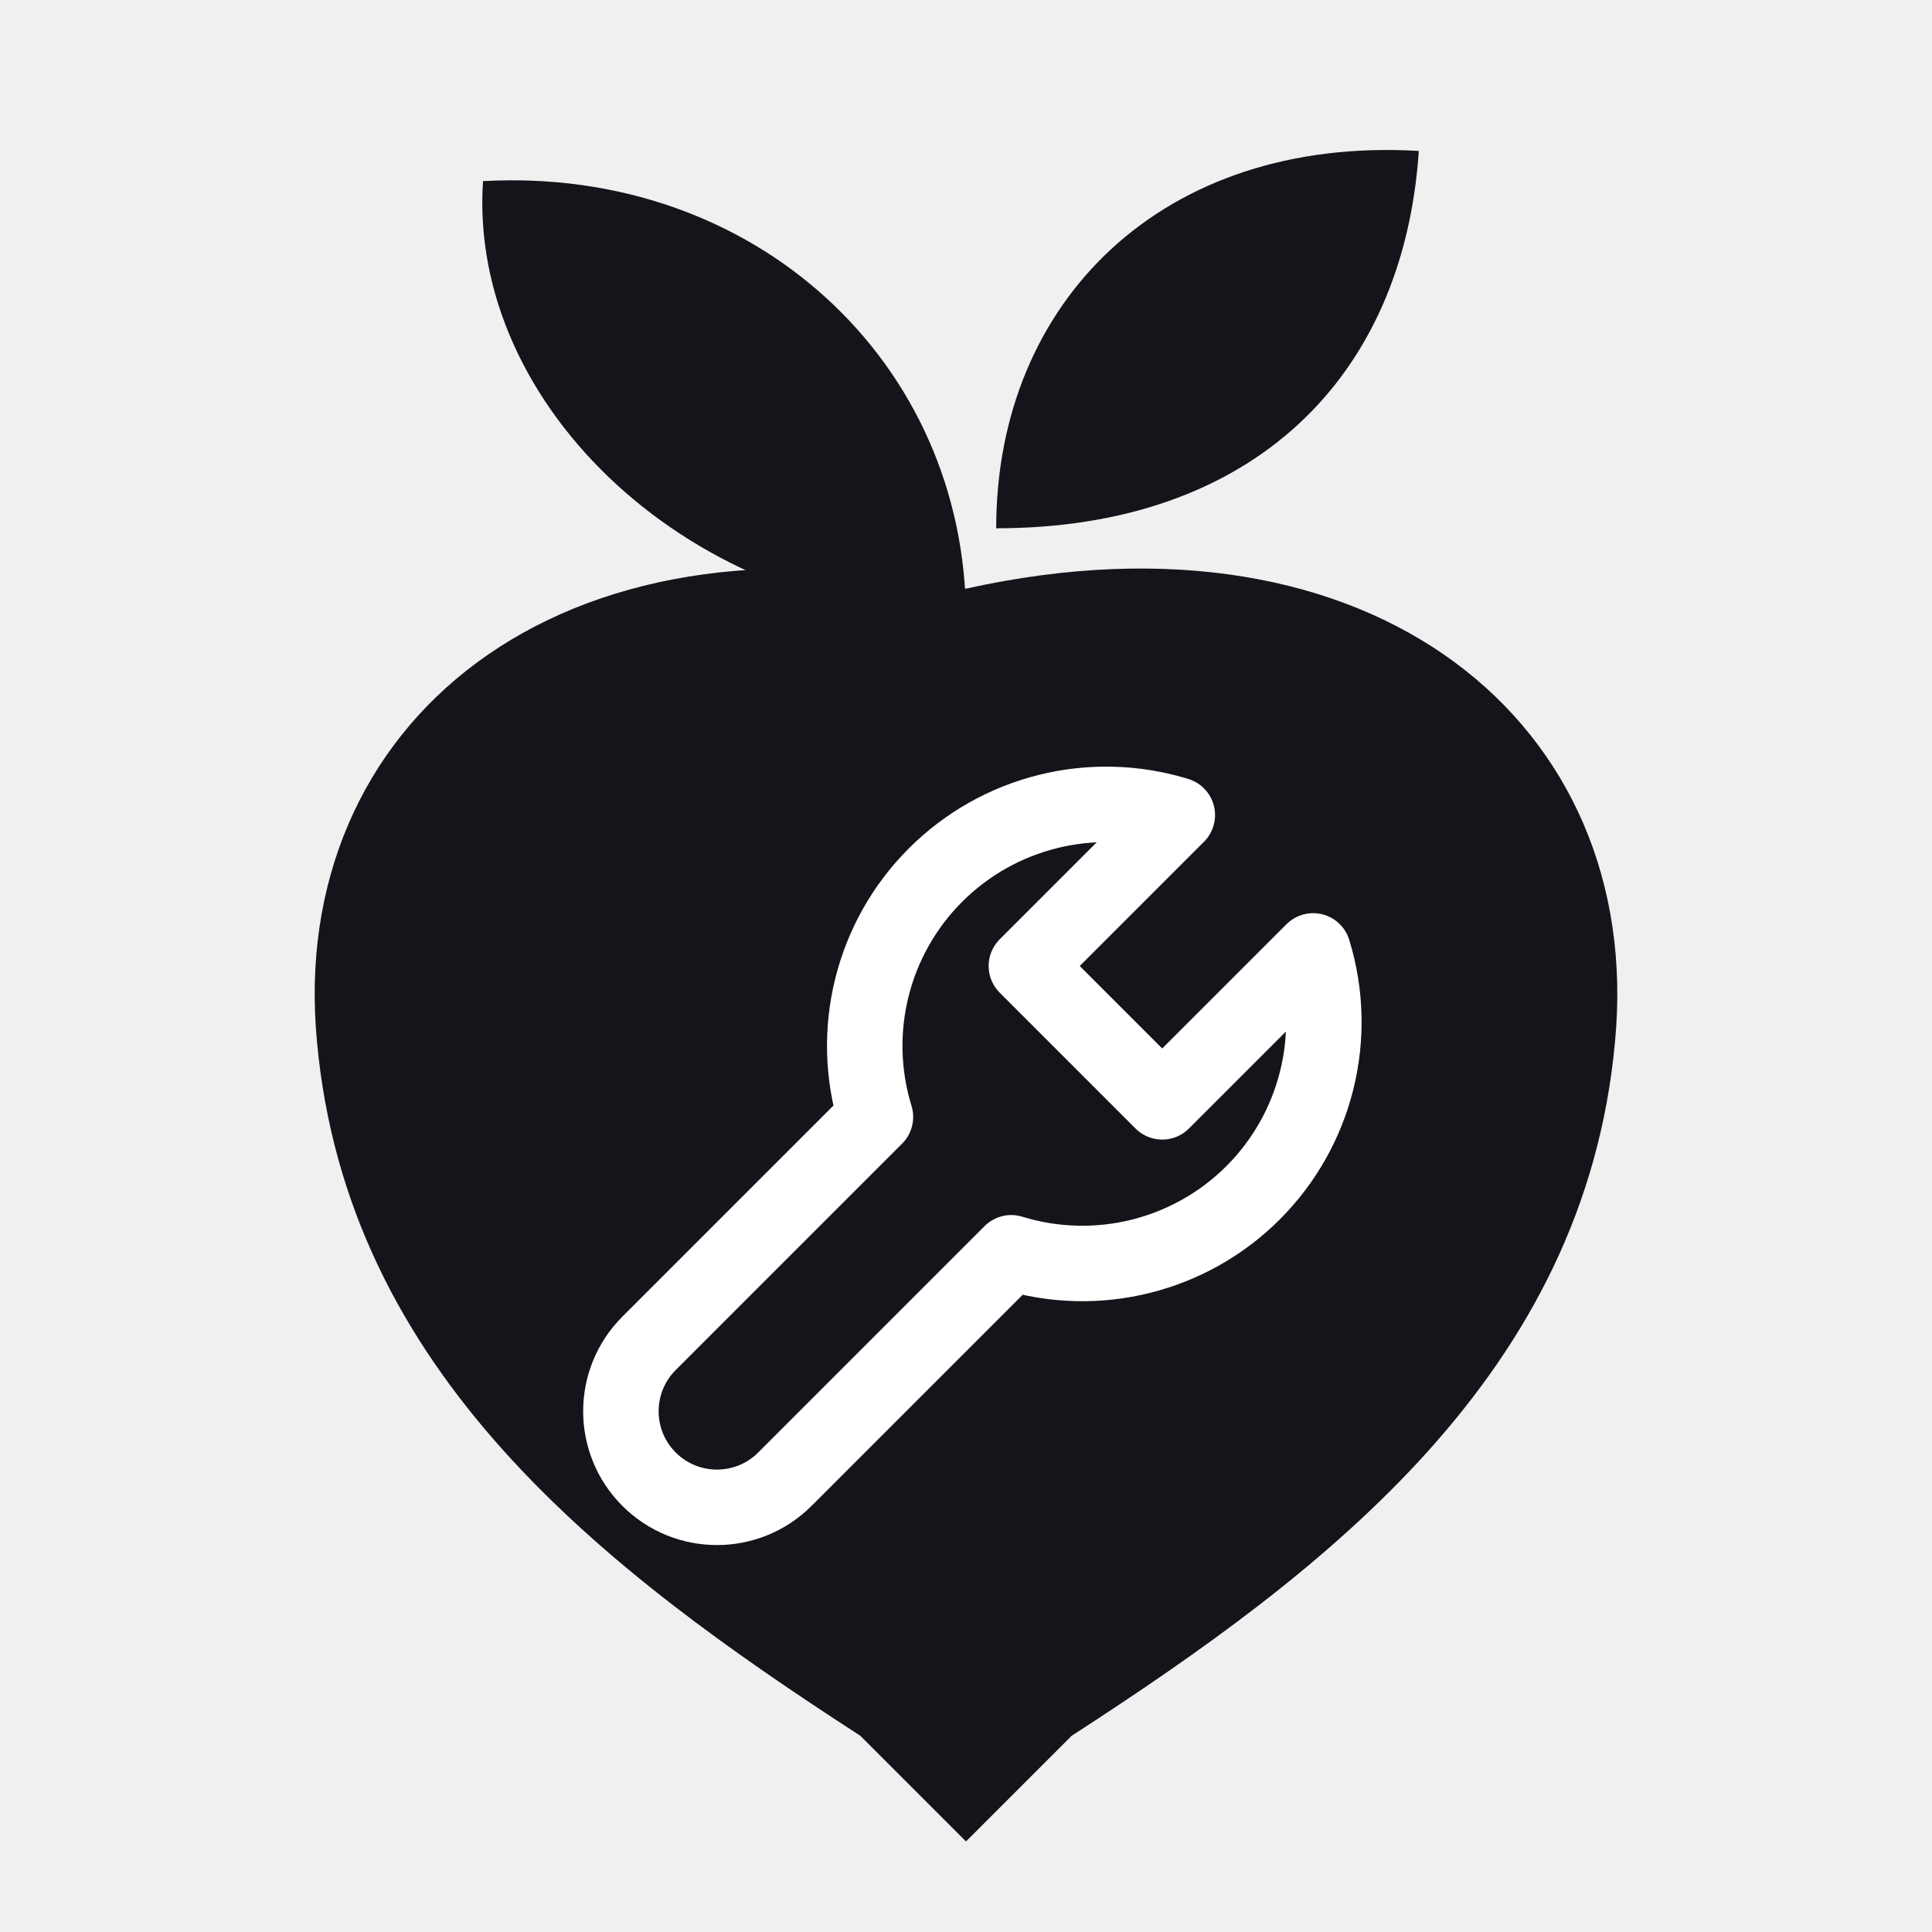
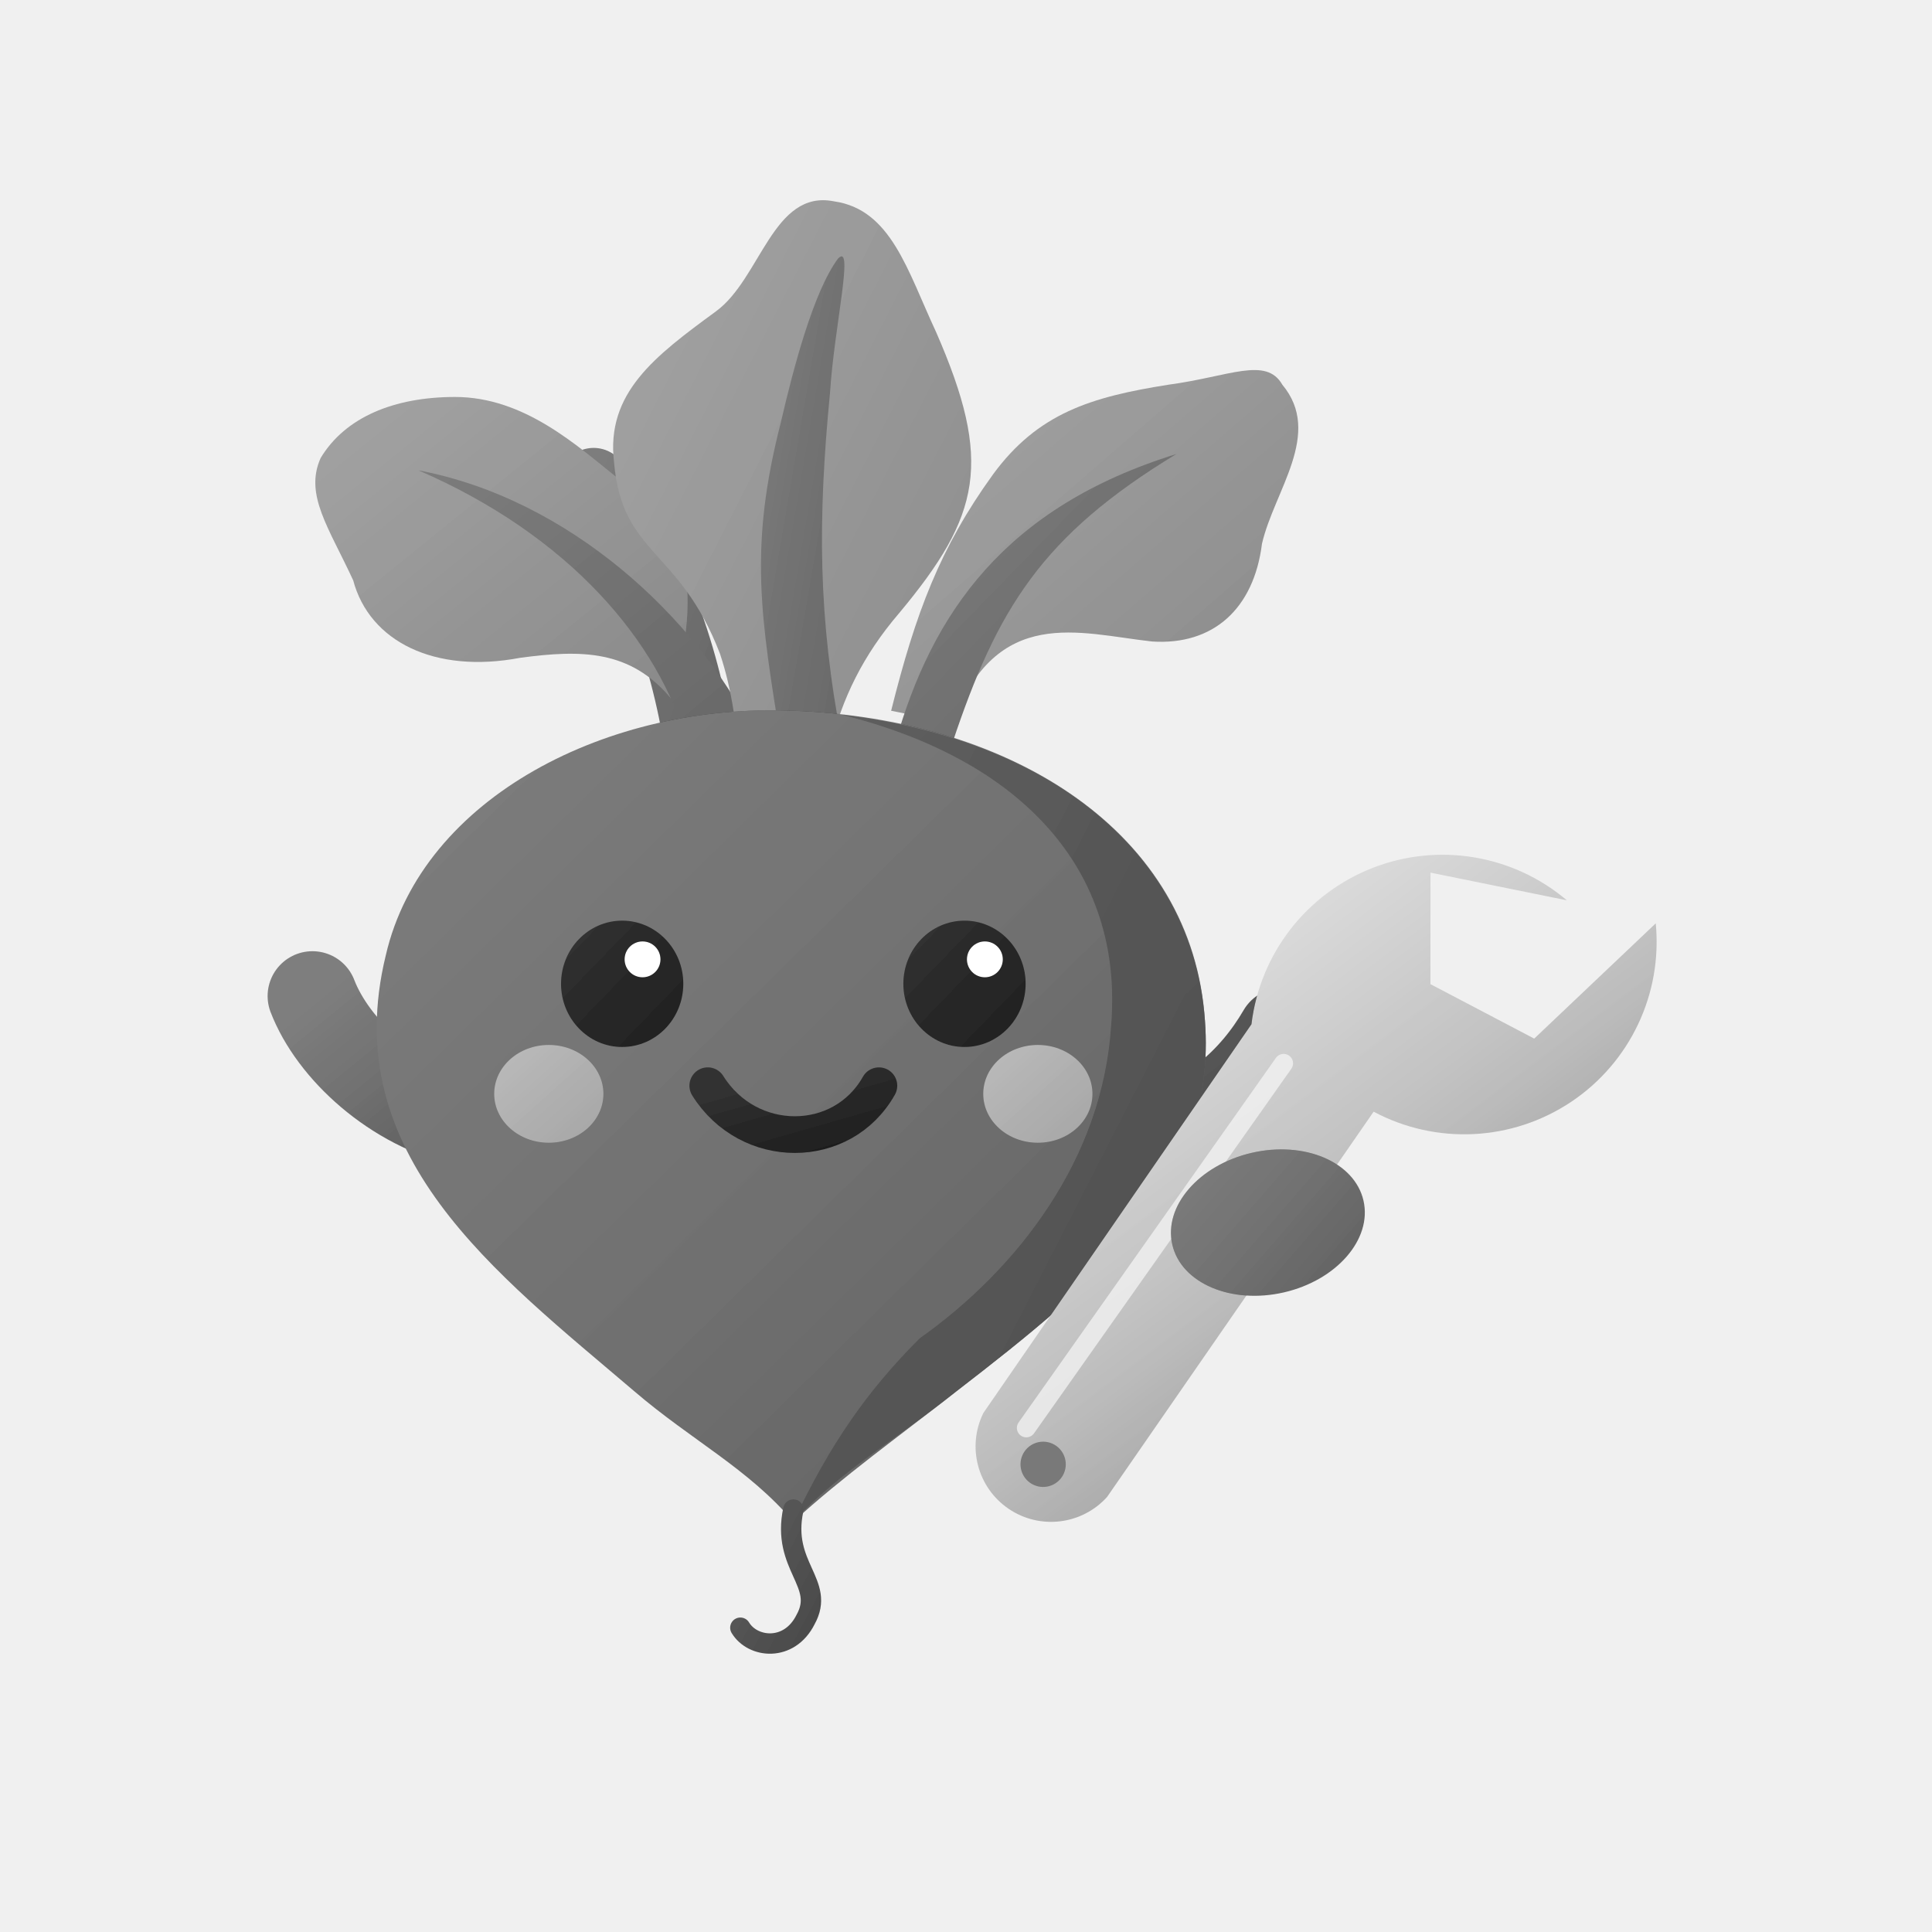
- <svg xmlns="http://www.w3.org/2000/svg" viewBox="0 0 128 128" width="128" height="128" fill="none" role="img" aria-label="btravstack tools">
-   <path d="M64 41C46 41 31 27 32 12c18-1 32 12 32 29ZM66 35C66 20 77 9 94 10c-1 15-11 25-28 25Z" fill="#16141A" />
-   <path d="M64 39C37 33 19 48 21 69c2 22 19 35 36 46l7 7 7-7c17-11 34-24 36-46 2-21-16-36-43-30Z" fill="#16141A" />
-   <g color="#FFFFFF" stroke="currentColor" stroke-width="5" stroke-linecap="round" stroke-linejoin="round">
-     <path d="M78 54a16 16 0 0 0-20 20L43 89a6 6 0 0 0 9 9l15-15a16 16 0 0 0 20-20L77 73l-9-9Z" />
+ <svg xmlns="http://www.w3.org/2000/svg" viewBox="0 0 512 512" width="512" height="512" fill="none" role="img" aria-label="btravstack tools beetroot with a wrench">
+   <defs>
+     <linearGradient id="bt-tools-mono-beet" x1="0" y1="0" x2="1" y2="1">
+       <stop offset="0" stop-color="#D44C8A" />
+       <stop offset="0.5" stop-color="#C73A7D" />
+       <stop offset="1" stop-color="#B02768" />
+     </linearGradient>
+     <linearGradient id="bt-tools-mono-shade" x1="0" y1="0" x2="1" y2="1">
+       <stop offset="0" stop-color="#A62665" />
+       <stop offset="1" stop-color="#8B1952" />
+     </linearGradient>
+     <linearGradient id="bt-tools-mono-leaf" x1="0" y1="0" x2="1" y2="1">
+       <stop offset="0" stop-color="#51B777" />
+       <stop offset="1" stop-color="#329C60" />
+     </linearGradient>
+     <linearGradient id="bt-tools-mono-stem" x1="0" y1="0" x2="1" y2="1">
+       <stop offset="0" stop-color="#348D53" />
+       <stop offset="1" stop-color="#247646" />
+     </linearGradient>
+     <linearGradient id="bt-tools-mono-cheek" x1="0" y1="0" x2="1" y2="1">
+       <stop offset="0" stop-color="#F6A3CD" />
+       <stop offset="1" stop-color="#EC84B6" />
+     </linearGradient>
+     <linearGradient id="bt-tools-mono-eye" x1="0" y1="0" x2="1" y2="1">
+       <stop offset="0" stop-color="#650F39" />
+       <stop offset="1" stop-color="#3A0B24" />
+     </linearGradient>
+     <linearGradient id="bt-tools-mono-teal" x1="0" y1="0" x2="1" y2="1">
+       <stop offset="0" stop-color="#51BDB8" />
+       <stop offset="1" stop-color="#37ABA8" />
+     </linearGradient>
+     <linearGradient id="bt-tools-mono-teal-side" x1="0" y1="0" x2="1" y2="1">
+       <stop offset="0" stop-color="#298F90" />
+       <stop offset="1" stop-color="#1B7378" />
+     </linearGradient>
+     <linearGradient id="bt-tools-mono-orange" x1="0" y1="0" x2="1" y2="1">
+       <stop offset="0" stop-color="#FFAF64" />
+       <stop offset="0.5" stop-color="#F77A27" />
+       <stop offset="1" stop-color="#D95517" />
+     </linearGradient>
+     <linearGradient id="bt-tools-mono-orange-side" x1="0" y1="0" x2="1" y2="1">
+       <stop offset="0" stop-color="#F58A38" />
+       <stop offset="1" stop-color="#DD611F" />
+     </linearGradient>
+     <linearGradient id="bt-tools-mono-indigo" x1="0" y1="0" x2="1" y2="1">
+       <stop offset="0" stop-color="#9890F1" />
+       <stop offset="0.5" stop-color="#716BD1" />
+       <stop offset="1" stop-color="#514CA5" />
+     </linearGradient>
+     <linearGradient id="bt-tools-mono-blue" x1="0" y1="0" x2="1" y2="1">
+       <stop offset="0" stop-color="#79ABE9" />
+       <stop offset="0.5" stop-color="#447EC8" />
+       <stop offset="1" stop-color="#295EA5" />
+     </linearGradient>
+     <linearGradient id="bt-tools-mono-silver" x1="0" y1="0" x2="1" y2="1">
+       <stop offset="0" stop-color="#E5EAF1" />
+       <stop offset="0.5" stop-color="#B2C0D0" />
+       <stop offset="1" stop-color="#6F849D" />
+     </linearGradient>
+     <linearGradient id="bt-tools-mono-card" x1="0" y1="0" x2="1" y2="1">
+       <stop offset="0" stop-color="#F7EDF4" />
+       <stop offset="1" stop-color="#E9DBE5" />
+     </linearGradient>
+     <linearGradient id="bt-tools-mono-amber" x1="0" y1="0" x2="1" y2="1">
+       <stop offset="0" stop-color="#F5CD7A" />
+       <stop offset="0.5" stop-color="#D99E3D" />
+       <stop offset="1" stop-color="#B27521" />
+     </linearGradient>
+     <linearGradient id="bt-tools-mono-palette" x1="0" y1="0" x2="1" y2="1">
+       <stop offset="0" stop-color="#F5D2E9" />
+       <stop offset="0.5" stop-color="#DE9AC6" />
+       <stop offset="1" stop-color="#B96FA5" />
+     </linearGradient>
+   </defs>
+   <defs>
+     <filter id="bt-tools-mono-gray">
+       <feColorMatrix type="saturate" values="0" />
+     </filter>
+   </defs>
+   <g filter="url(#bt-tools-mono-gray)">
+     <g transform="translate(72 35) scale(1.08)">
+       <g>
+         <path d="M105 151C101 126 93 105 79 86" fill="none" stroke="url(#bt-tools-mono-stem)" stroke-width="17" stroke-linecap="round" />
+         <path d="M98 139C88 127 76 127 61 129 40 133 24 125 20 110 14 97 8 89 12 80 18 70 30 65 45 65 62 65 75 77 85 85 98 93 108 106 98 139Z" fill="url(#bt-tools-mono-leaf)" />
+         <path d="M102 150C95 125 73 99 36 83 73 90 104 119 118 147Z" fill="url(#bt-tools-mono-stem)" />
+         <path d="M125 149C125 125 126 105 120 87 110 61 96 63 94 40 92 23 104 14 119 3 130-5 133-27 148-24 162-22 166-7 173 8 187 40 184 53 164 77 146 98 144 119 143 149Z" fill="url(#bt-tools-mono-leaf)" transform="translate(-10 41)" />
+         <path d="M125 150C120 119 117 102 125 71 128 58 133 39 139 31 143 27 138 48 137 64 134 95 134 119 140 150Z" fill="url(#bt-tools-mono-stem)" />
+         <path d="M152 142C158 118 164 102 177 84 188 69 201 65 220 62 235 60 244 55 248 62 258 74 246 88 243 101 241 117 231 126 216 125 198 123 178 116 167 145Z" fill="url(#bt-tools-mono-leaf)" />
+         <path d="M153 150C162 118 180 92 222 79 189 99 178 117 167 150Z" fill="url(#bt-tools-mono-stem)" />
+         <path d="M48 243C30 239 15 225 10 212" stroke="url(#bt-tools-mono-beet)" stroke-width="22" stroke-linecap="round" />
+         <path d="M214 247C230 243 241 233 248 221" stroke="url(#bt-tools-mono-shade)" stroke-width="22" stroke-linecap="round" />
+         <path d="M128 142C83 140 37 163 28 202 16 251 55 280 89 309 103 321 117 328 128 341 139 329 153 321 168 309 203 282 232 258 229 218 226 172 182 144 128 142Z" fill="url(#bt-tools-mono-beet)" />
+         <path d="M140 143C184 154 209 181 206 219 204 252 183 279 159 296 146 309 137 322 128 341 140 330 154 320 168 309 203 282 232 258 229 218 226 177 191 149 140 143Z" fill="url(#bt-tools-mono-shade)" opacity=".85" />
+         <ellipse cx="86" cy="209" rx="15" ry="15.5" fill="url(#bt-tools-mono-eye)" />
+         <ellipse cx="170" cy="209" rx="15" ry="15.5" fill="url(#bt-tools-mono-eye)" />
+         <circle cx="91" cy="203" r="4.4" fill="#FFF" />
+         <circle cx="175" cy="203" r="4.4" fill="#FFF" />
+         <ellipse cx="68" cy="236" rx="13.4" ry="12" fill="url(#bt-tools-mono-cheek)" />
+         <ellipse cx="188" cy="236" rx="13.4" ry="12" fill="url(#bt-tools-mono-cheek)" />
+         <path d="M107 234C117 250 140 250 149 234" stroke="url(#bt-tools-mono-eye)" stroke-width="9" stroke-linecap="round" />
+         <path d="M128 338c-3 14 8 18 3 27-4 8-13 7-16 2" stroke="url(#bt-tools-mono-shade)" stroke-width="5" fill="none" stroke-linecap="round" />
+       </g>
+     </g>
+     <g transform="rotate(24 364 334)">
+       <path d="M372 226a51 51 0 0 0-63 64l-23 123a20 20 0 0 0 39 7l23-122a51 51 0 0 0 48-76l-17 41-31-2-12-27Z" fill="url(#bt-tools-mono-silver)" />
+       <path d="m321 296-23 116" stroke="#F2F5F8" stroke-width="5" stroke-linecap="round" opacity=".75" />
+       <circle cx="306" cy="419" r="6" fill="#667B91" />
+     </g>
+     <ellipse cx="336" cy="324" rx="26" ry="18.98" transform="rotate(-13 336 324)" fill="url(#bt-tools-mono-beet)" />
  </g>
</svg>
